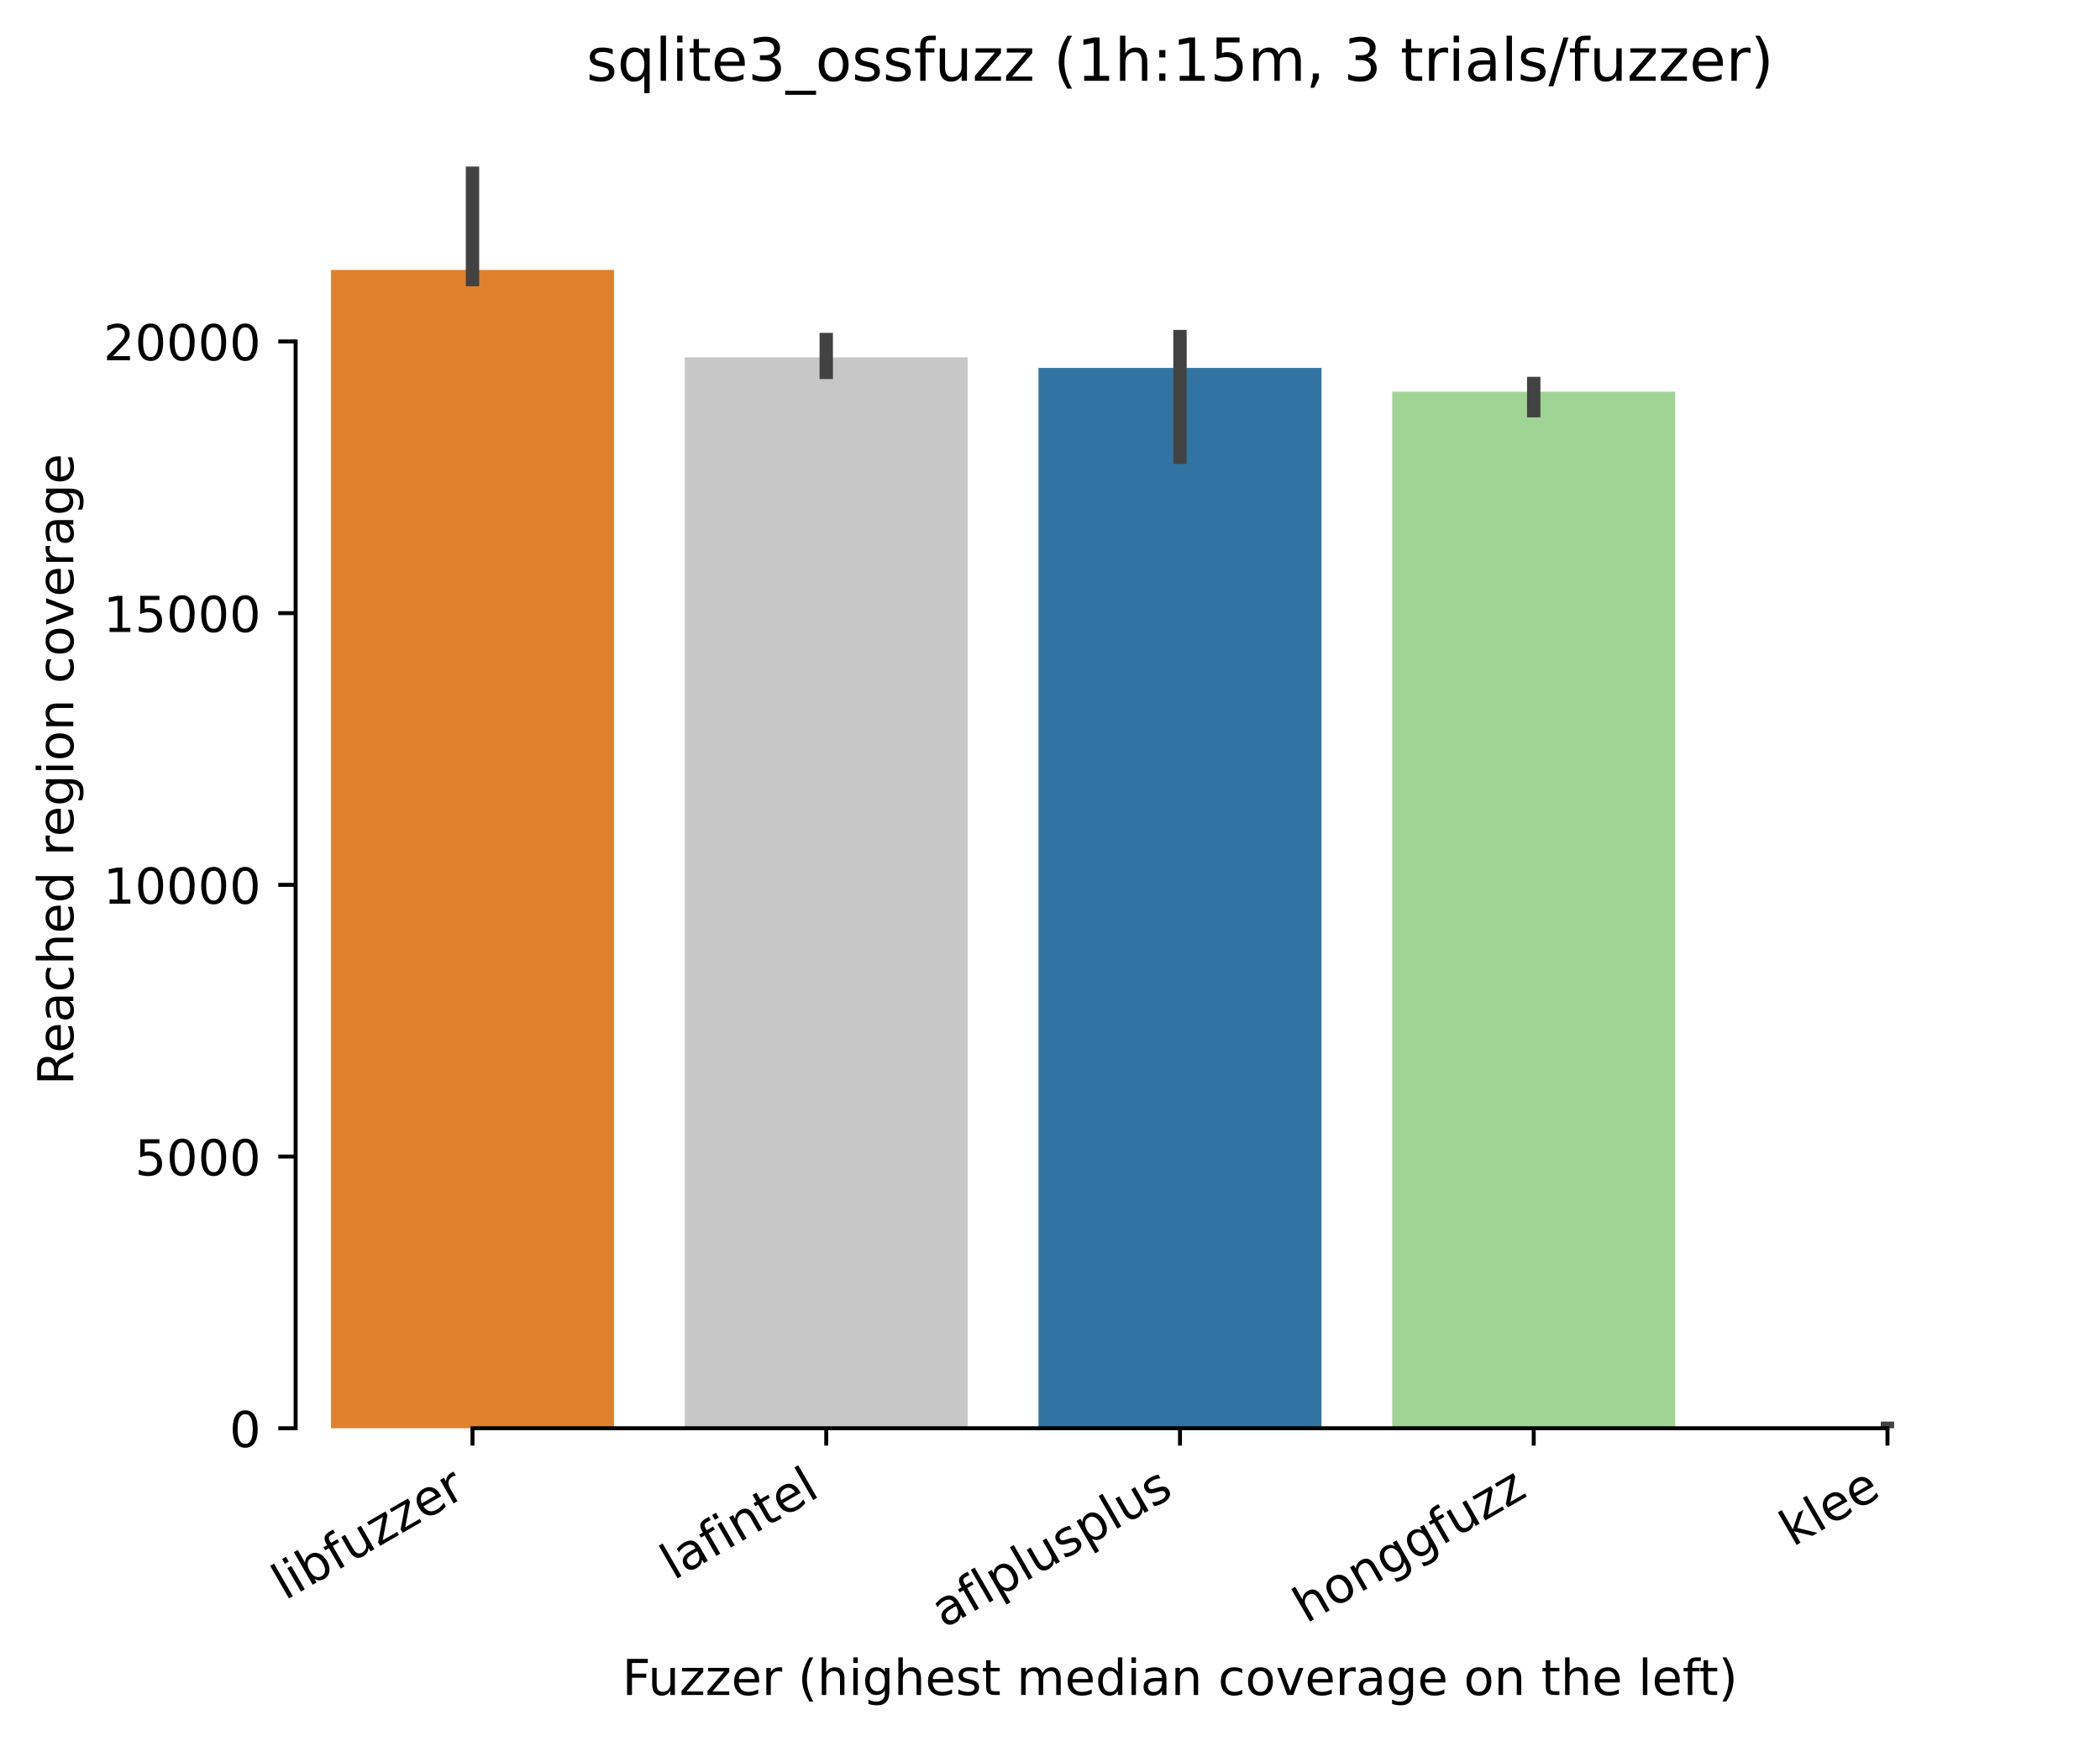
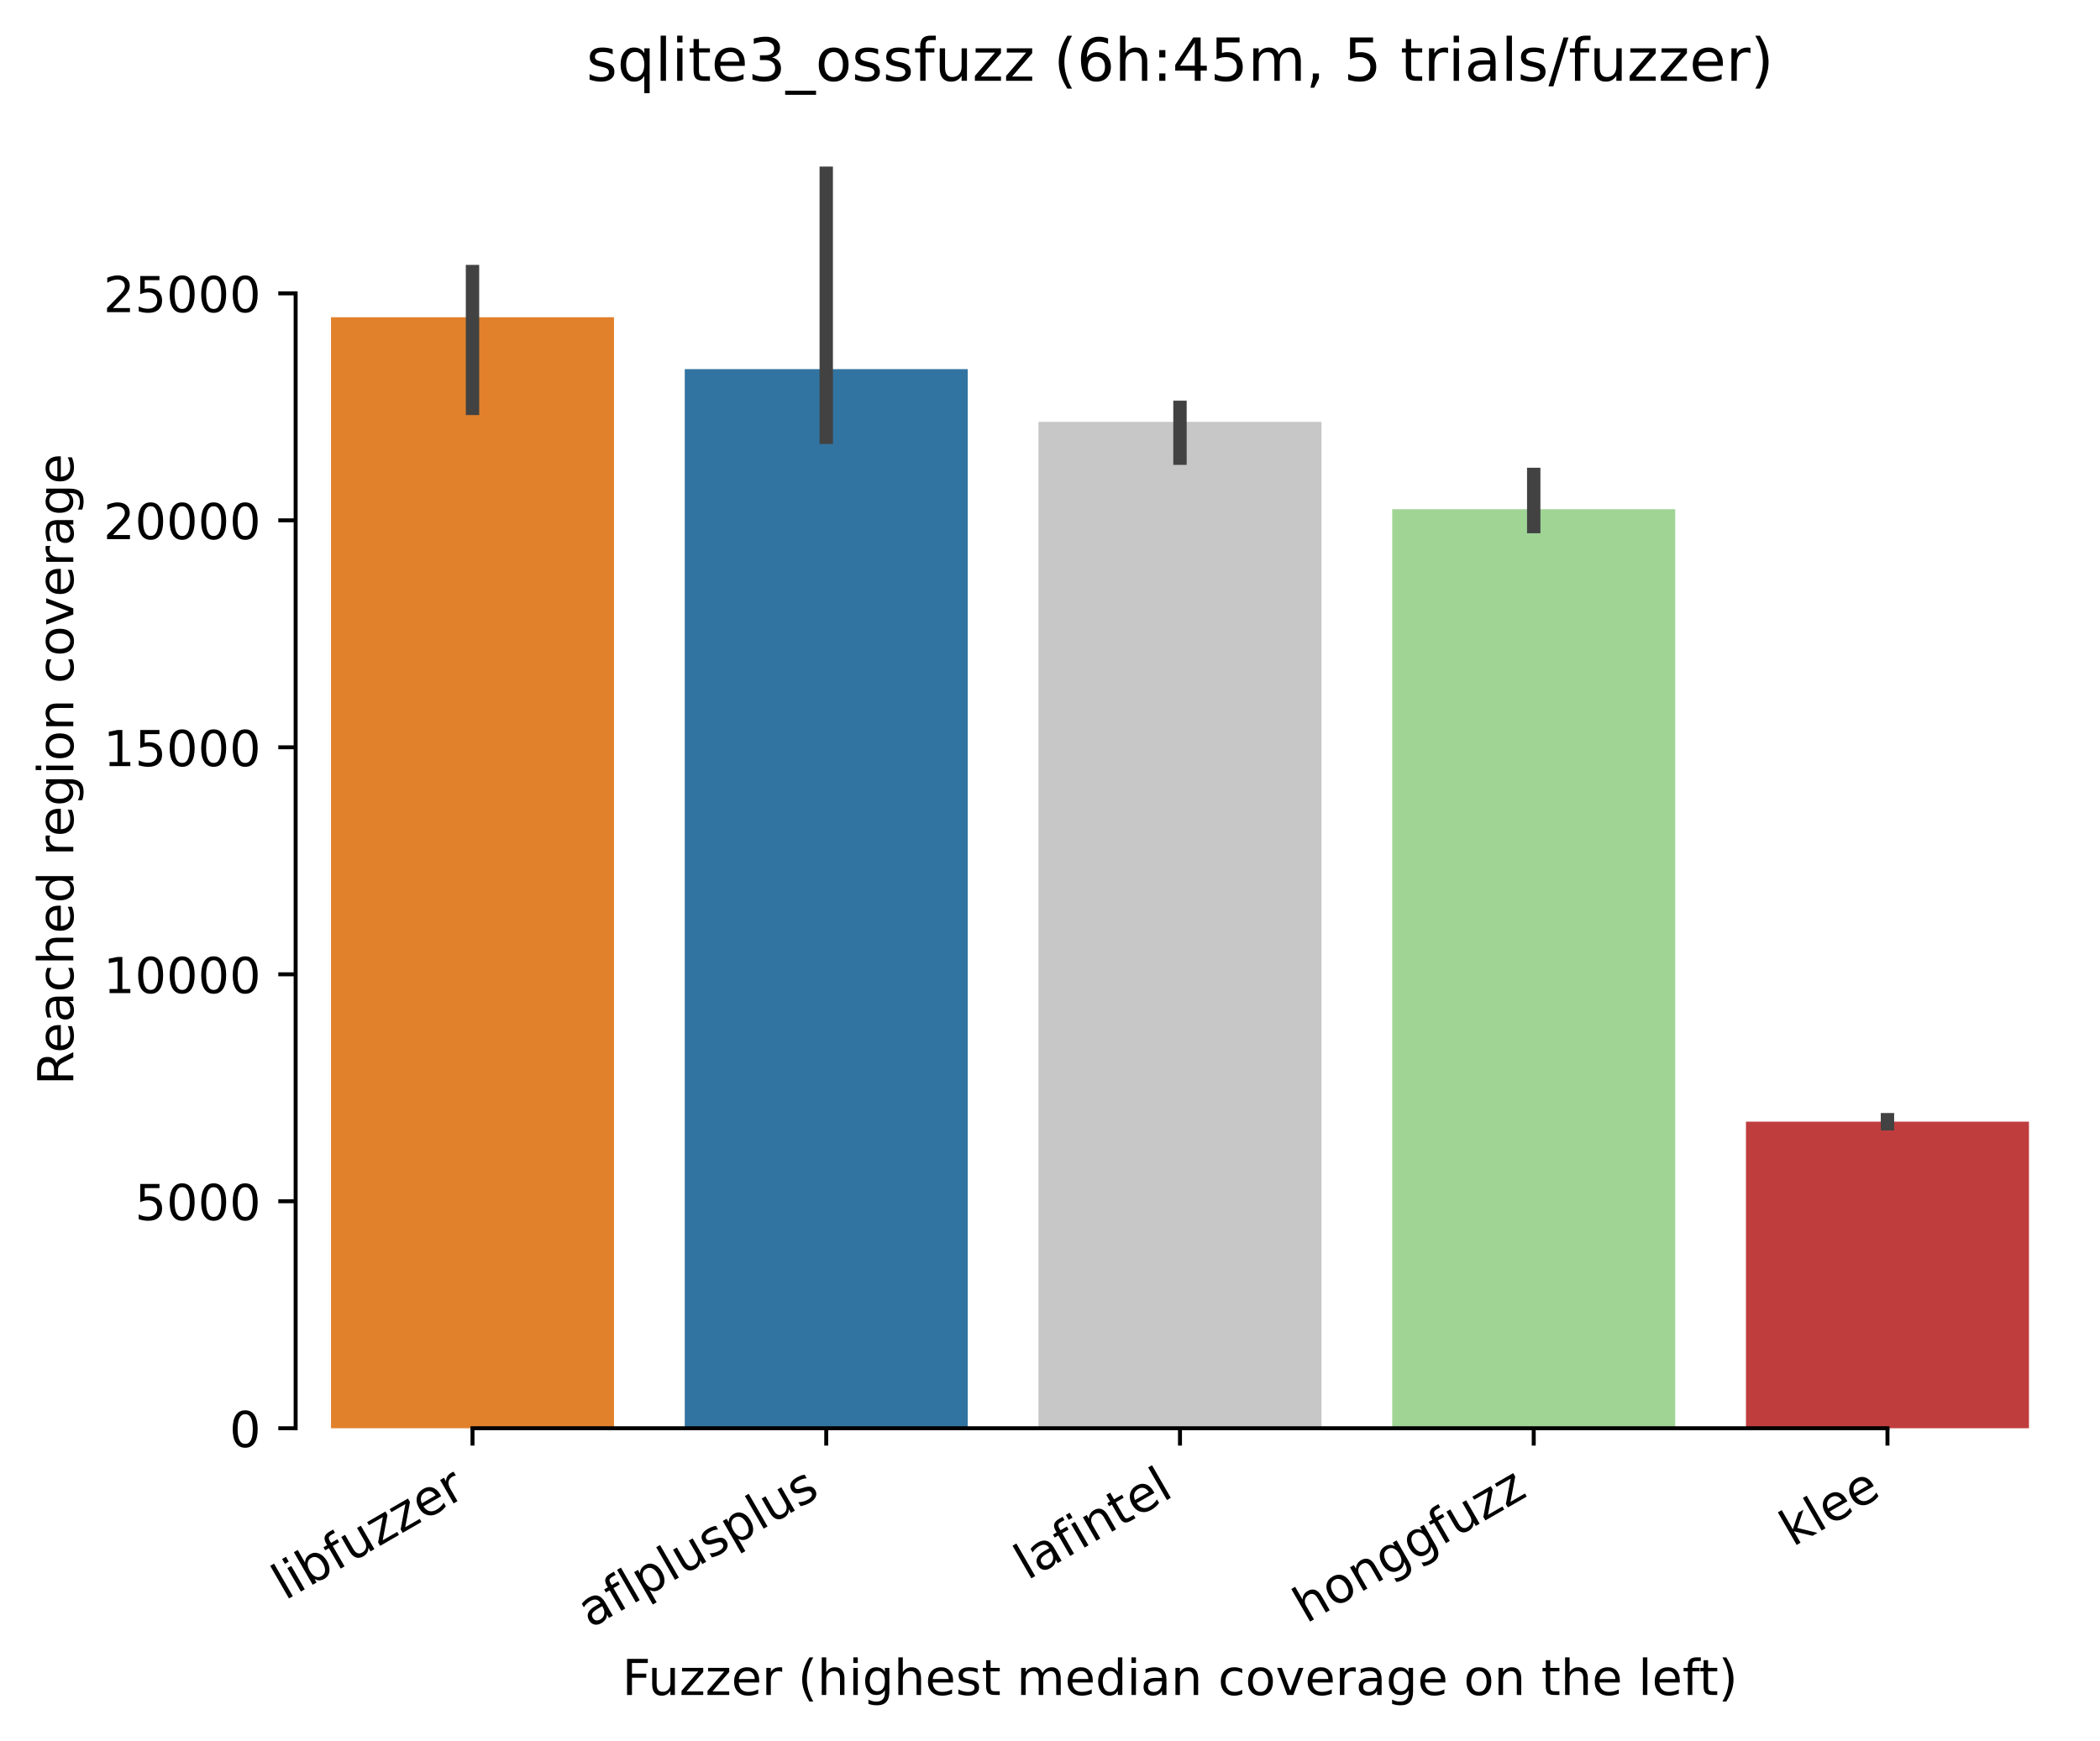
<svg xmlns="http://www.w3.org/2000/svg" xmlns:xlink="http://www.w3.org/1999/xlink" height="351.576pt" version="1.1" viewBox="0 0 424.011 351.576" width="424.011pt">
  <defs>
    <style type="text/css">*{stroke-linecap:butt;stroke-linejoin:round;}</style>
  </defs>
  <g id="figure_1">
    <g id="patch_1">
      <path d="M 0 351.576  L 424.011 351.576  L 424.011 0  L 0 0  z " style="fill:#ffffff;" />
    </g>
    <g id="axes_1">
      <g id="patch_2">
        <path d="M 59.691 288.43  L 416.811 288.43  L 416.811 22.318  L 59.691 22.318  z " style="fill:#ffffff;" />
      </g>
      <g id="patch_3">
-         <path clip-path="url(#p2287c17c1a)" d="M 66.833 288.43  L 123.972 288.43  L 123.972 54.513  L 66.833 54.513  z " style="fill:#e1812c;" />
+         <path clip-path="url(#p499fd80bd1)" d="M 66.833 288.43  L 123.972 288.43  L 123.972 64.07  L 66.833 64.07  z " style="fill:#e1812c;" />
      </g>
      <g id="patch_4">
-         <path clip-path="url(#p2287c17c1a)" d="M 138.257 288.43  L 195.396 288.43  L 195.396 72.158  L 138.257 72.158  z " style="fill:#c7c7c7;" />
+         <path clip-path="url(#p499fd80bd1)" d="M 138.257 288.43  L 195.396 288.43  L 195.396 74.549  L 138.257 74.549  z " style="fill:#3274a1;" />
      </g>
      <g id="patch_5">
-         <path clip-path="url(#p2287c17c1a)" d="M 209.681 288.43  L 266.82 288.43  L 266.82 74.298  L 209.681 74.298  z " style="fill:#3274a1;" />
+         <path clip-path="url(#p499fd80bd1)" d="M 209.681 288.43  L 266.82 288.43  L 266.82 85.201  L 209.681 85.201  z " style="fill:#c7c7c7;" />
      </g>
      <g id="patch_6">
-         <path clip-path="url(#p2287c17c1a)" d="M 281.105 288.43  L 338.244 288.43  L 338.244 79.105  L 281.105 79.105  z " style="fill:#9fd495;" />
+         <path clip-path="url(#p499fd80bd1)" d="M 281.105 288.43  L 338.244 288.43  L 338.244 102.831  L 281.105 102.831  z " style="fill:#9fd495;" />
      </g>
      <g id="patch_7">
-         <path clip-path="url(#p2287c17c1a)" d="M 352.529 288.43  L 409.668 288.43  L 409.668 288.43  L 352.529 288.43  z " style="fill:#c03d3e;" />
+         <path clip-path="url(#p499fd80bd1)" d="M 352.529 288.43  L 409.668 288.43  L 409.668 226.512  L 352.529 226.512  z " style="fill:#c03d3e;" />
      </g>
      <g id="matplotlib.axis_1">
        <g id="xtick_1">
          <g id="line2d_1">
            <defs>
-               <path d="M 0 0  L 0 3.5  " id="ma6ddb6c0c9" style="stroke:#000000;stroke-width:0.8;" />
+               <path d="M 0 0  L 0 3.5  " id="m874383a937" style="stroke:#000000;stroke-width:0.8;" />
            </defs>
            <g>
-               <use style="stroke:#000000;stroke-width:0.8;" x="95.403" xlink:href="#ma6ddb6c0c9" y="288.43" />
+               <use style="stroke:#000000;stroke-width:0.8;" x="95.403" xlink:href="#m874383a937" y="288.43" />
            </g>
          </g>
          <g id="text_1">
            <g transform="translate(57.5364 323.2723)rotate(-30)scale(0.1 -0.1)">
              <defs>
                <path d="M 9.422 75.984  L 18.406 75.984  L 18.406 0  L 9.422 0  z " id="DejaVuSans-108" />
                <path d="M 9.422 54.688  L 18.406 54.688  L 18.406 0  L 9.422 0  z M 9.422 75.984  L 18.406 75.984  L 18.406 64.594  L 9.422 64.594  z " id="DejaVuSans-105" />
                <path d="M 48.688 27.297  Q 48.688 37.203 44.609 42.844  Q 40.531 48.484 33.406 48.484  Q 26.266 48.484 22.188 42.844  Q 18.109 37.203 18.109 27.297  Q 18.109 17.391 22.188 11.75  Q 26.266 6.109 33.406 6.109  Q 40.531 6.109 44.609 11.75  Q 48.688 17.391 48.688 27.297  z M 18.109 46.391  Q 20.953 51.266 25.266 53.625  Q 29.594 56 35.594 56  Q 45.562 56 51.781 48.094  Q 58.016 40.188 58.016 27.297  Q 58.016 14.406 51.781 6.484  Q 45.562 -1.422 35.594 -1.422  Q 29.594 -1.422 25.266 0.953  Q 20.953 3.328 18.109 8.203  L 18.109 0  L 9.078 0  L 9.078 75.984  L 18.109 75.984  z " id="DejaVuSans-98" />
                <path d="M 37.109 75.984  L 37.109 68.5  L 28.516 68.5  Q 23.688 68.5 21.797 66.547  Q 19.922 64.594 19.922 59.516  L 19.922 54.688  L 34.719 54.688  L 34.719 47.703  L 19.922 47.703  L 19.922 0  L 10.891 0  L 10.891 47.703  L 2.297 47.703  L 2.297 54.688  L 10.891 54.688  L 10.891 58.5  Q 10.891 67.625 15.141 71.797  Q 19.391 75.984 28.609 75.984  z " id="DejaVuSans-102" />
                <path d="M 8.5 21.578  L 8.5 54.688  L 17.484 54.688  L 17.484 21.922  Q 17.484 14.156 20.5 10.266  Q 23.531 6.391 29.594 6.391  Q 36.859 6.391 41.078 11.031  Q 45.312 15.672 45.312 23.688  L 45.312 54.688  L 54.297 54.688  L 54.297 0  L 45.312 0  L 45.312 8.406  Q 42.047 3.422 37.719 1  Q 33.406 -1.422 27.688 -1.422  Q 18.266 -1.422 13.375 4.438  Q 8.5 10.297 8.5 21.578  z M 31.109 56  z " id="DejaVuSans-117" />
                <path d="M 5.516 54.688  L 48.188 54.688  L 48.188 46.484  L 14.406 7.172  L 48.188 7.172  L 48.188 0  L 4.297 0  L 4.297 8.203  L 38.094 47.516  L 5.516 47.516  z " id="DejaVuSans-122" />
                <path d="M 56.203 29.594  L 56.203 25.203  L 14.891 25.203  Q 15.484 15.922 20.484 11.062  Q 25.484 6.203 34.422 6.203  Q 39.594 6.203 44.453 7.469  Q 49.312 8.734 54.109 11.281  L 54.109 2.781  Q 49.266 0.734 44.188 -0.344  Q 39.109 -1.422 33.891 -1.422  Q 20.797 -1.422 13.156 6.188  Q 5.516 13.812 5.516 26.812  Q 5.516 40.234 12.766 48.109  Q 20.016 56 32.328 56  Q 43.359 56 49.781 48.891  Q 56.203 41.797 56.203 29.594  z M 47.219 32.234  Q 47.125 39.594 43.094 43.984  Q 39.062 48.391 32.422 48.391  Q 24.906 48.391 20.391 44.141  Q 15.875 39.891 15.188 32.172  z " id="DejaVuSans-101" />
                <path d="M 41.109 46.297  Q 39.594 47.172 37.812 47.578  Q 36.031 48 33.891 48  Q 26.266 48 22.188 43.047  Q 18.109 38.094 18.109 28.812  L 18.109 0  L 9.078 0  L 9.078 54.688  L 18.109 54.688  L 18.109 46.188  Q 20.953 51.172 25.484 53.578  Q 30.031 56 36.531 56  Q 37.453 56 38.578 55.875  Q 39.703 55.766 41.062 55.516  z " id="DejaVuSans-114" />
              </defs>
              <use xlink:href="#DejaVuSans-108" />
              <use x="27.783" xlink:href="#DejaVuSans-105" />
              <use x="55.566" xlink:href="#DejaVuSans-98" />
              <use x="119.043" xlink:href="#DejaVuSans-102" />
              <use x="154.248" xlink:href="#DejaVuSans-117" />
              <use x="217.627" xlink:href="#DejaVuSans-122" />
              <use x="270.117" xlink:href="#DejaVuSans-122" />
              <use x="322.607" xlink:href="#DejaVuSans-101" />
              <use x="384.131" xlink:href="#DejaVuSans-114" />
            </g>
          </g>
        </g>
        <g id="xtick_2">
          <g id="line2d_2">
            <g>
-               <use style="stroke:#000000;stroke-width:0.8;" x="166.827" xlink:href="#ma6ddb6c0c9" y="288.43" />
+               <use style="stroke:#000000;stroke-width:0.8;" x="166.827" xlink:href="#m874383a937" y="288.43" />
            </g>
          </g>
          <g id="text_2">
-             <g transform="translate(136.0009 319.2074)rotate(-30)scale(0.1 -0.1)">
+             <g transform="translate(119.2176 328.8973)rotate(-30)scale(0.1 -0.1)">
              <defs>
                <path d="M 34.281 27.484  Q 23.391 27.484 19.188 25  Q 14.984 22.516 14.984 16.5  Q 14.984 11.719 18.141 8.906  Q 21.297 6.109 26.703 6.109  Q 34.188 6.109 38.703 11.406  Q 43.219 16.703 43.219 25.484  L 43.219 27.484  z M 52.203 31.203  L 52.203 0  L 43.219 0  L 43.219 8.297  Q 40.141 3.328 35.547 0.953  Q 30.953 -1.422 24.312 -1.422  Q 15.922 -1.422 10.953 3.297  Q 6 8.016 6 15.922  Q 6 25.141 12.172 29.828  Q 18.359 34.516 30.609 34.516  L 43.219 34.516  L 43.219 35.406  Q 43.219 41.609 39.141 45  Q 35.062 48.391 27.688 48.391  Q 23 48.391 18.547 47.266  Q 14.109 46.141 10.016 43.891  L 10.016 52.203  Q 14.938 54.109 19.578 55.047  Q 24.219 56 28.609 56  Q 40.484 56 46.344 49.844  Q 52.203 43.703 52.203 31.203  z " id="DejaVuSans-97" />
-                 <path d="M 54.891 33.016  L 54.891 0  L 45.906 0  L 45.906 32.719  Q 45.906 40.484 42.875 44.328  Q 39.844 48.188 33.797 48.188  Q 26.516 48.188 22.312 43.547  Q 18.109 38.922 18.109 30.906  L 18.109 0  L 9.078 0  L 9.078 54.688  L 18.109 54.688  L 18.109 46.188  Q 21.344 51.125 25.703 53.562  Q 30.078 56 35.797 56  Q 45.219 56 50.047 50.172  Q 54.891 44.344 54.891 33.016  z " id="DejaVuSans-110" />
-                 <path d="M 18.312 70.219  L 18.312 54.688  L 36.812 54.688  L 36.812 47.703  L 18.312 47.703  L 18.312 18.016  Q 18.312 11.328 20.141 9.422  Q 21.969 7.516 27.594 7.516  L 36.812 7.516  L 36.812 0  L 27.594 0  Q 17.188 0 13.234 3.875  Q 9.281 7.766 9.281 18.016  L 9.281 47.703  L 2.688 47.703  L 2.688 54.688  L 9.281 54.688  L 9.281 70.219  z " id="DejaVuSans-116" />
-               </defs>
-               <use xlink:href="#DejaVuSans-108" />
-               <use x="27.783" xlink:href="#DejaVuSans-97" />
-               <use x="89.062" xlink:href="#DejaVuSans-102" />
-               <use x="124.268" xlink:href="#DejaVuSans-105" />
-               <use x="152.051" xlink:href="#DejaVuSans-110" />
-               <use x="215.43" xlink:href="#DejaVuSans-116" />
-               <use x="254.639" xlink:href="#DejaVuSans-101" />
-               <use x="316.162" xlink:href="#DejaVuSans-108" />
-             </g>
-           </g>
-         </g>
-         <g id="xtick_3">
-           <g id="line2d_3">
-             <g>
-               <use style="stroke:#000000;stroke-width:0.8;" x="238.251" xlink:href="#ma6ddb6c0c9" y="288.43" />
-             </g>
-           </g>
-           <g id="text_3">
-             <g transform="translate(190.6416 328.8973)rotate(-30)scale(0.1 -0.1)">
-               <defs>
                <path d="M 18.109 8.203  L 18.109 -20.797  L 9.078 -20.797  L 9.078 54.688  L 18.109 54.688  L 18.109 46.391  Q 20.953 51.266 25.266 53.625  Q 29.594 56 35.594 56  Q 45.562 56 51.781 48.094  Q 58.016 40.188 58.016 27.297  Q 58.016 14.406 51.781 6.484  Q 45.562 -1.422 35.594 -1.422  Q 29.594 -1.422 25.266 0.953  Q 20.953 3.328 18.109 8.203  z M 48.688 27.297  Q 48.688 37.203 44.609 42.844  Q 40.531 48.484 33.406 48.484  Q 26.266 48.484 22.188 42.844  Q 18.109 37.203 18.109 27.297  Q 18.109 17.391 22.188 11.75  Q 26.266 6.109 33.406 6.109  Q 40.531 6.109 44.609 11.75  Q 48.688 17.391 48.688 27.297  z " id="DejaVuSans-112" />
                <path d="M 44.281 53.078  L 44.281 44.578  Q 40.484 46.531 36.375 47.5  Q 32.281 48.484 27.875 48.484  Q 21.188 48.484 17.844 46.438  Q 14.5 44.391 14.5 40.281  Q 14.5 37.156 16.891 35.375  Q 19.281 33.594 26.516 31.984  L 29.594 31.297  Q 39.156 29.25 43.188 25.516  Q 47.219 21.781 47.219 15.094  Q 47.219 7.469 41.188 3.016  Q 35.156 -1.422 24.609 -1.422  Q 20.219 -1.422 15.453 -0.562  Q 10.688 0.297 5.422 2  L 5.422 11.281  Q 10.406 8.688 15.234 7.391  Q 20.062 6.109 24.812 6.109  Q 31.156 6.109 34.562 8.281  Q 37.984 10.453 37.984 14.406  Q 37.984 18.062 35.516 20.016  Q 33.062 21.969 24.703 23.781  L 21.578 24.516  Q 13.234 26.266 9.516 29.906  Q 5.812 33.547 5.812 39.891  Q 5.812 47.609 11.281 51.797  Q 16.75 56 26.812 56  Q 31.781 56 36.172 55.266  Q 40.578 54.547 44.281 53.078  z " id="DejaVuSans-115" />
              </defs>
              <use xlink:href="#DejaVuSans-97" />
              <use x="61.279" xlink:href="#DejaVuSans-102" />
              <use x="96.484" xlink:href="#DejaVuSans-108" />
              <use x="124.268" xlink:href="#DejaVuSans-112" />
              <use x="187.744" xlink:href="#DejaVuSans-108" />
              <use x="215.527" xlink:href="#DejaVuSans-117" />
              <use x="278.906" xlink:href="#DejaVuSans-115" />
              <use x="331.006" xlink:href="#DejaVuSans-112" />
              <use x="394.482" xlink:href="#DejaVuSans-108" />
              <use x="422.266" xlink:href="#DejaVuSans-117" />
              <use x="485.645" xlink:href="#DejaVuSans-115" />
            </g>
          </g>
        </g>
+         <g id="xtick_3">
+           <g id="line2d_3">
+             <g>
+               <use style="stroke:#000000;stroke-width:0.8;" x="238.251" xlink:href="#m874383a937" y="288.43" />
+             </g>
+           </g>
+           <g id="text_3">
+             <g transform="translate(207.4249 319.2074)rotate(-30)scale(0.1 -0.1)">
+               <defs>
+                 <path d="M 54.891 33.016  L 54.891 0  L 45.906 0  L 45.906 32.719  Q 45.906 40.484 42.875 44.328  Q 39.844 48.188 33.797 48.188  Q 26.516 48.188 22.312 43.547  Q 18.109 38.922 18.109 30.906  L 18.109 0  L 9.078 0  L 9.078 54.688  L 18.109 54.688  L 18.109 46.188  Q 21.344 51.125 25.703 53.562  Q 30.078 56 35.797 56  Q 45.219 56 50.047 50.172  Q 54.891 44.344 54.891 33.016  z " id="DejaVuSans-110" />
+                 <path d="M 18.312 70.219  L 18.312 54.688  L 36.812 54.688  L 36.812 47.703  L 18.312 47.703  L 18.312 18.016  Q 18.312 11.328 20.141 9.422  Q 21.969 7.516 27.594 7.516  L 36.812 7.516  L 36.812 0  L 27.594 0  Q 17.188 0 13.234 3.875  Q 9.281 7.766 9.281 18.016  L 9.281 47.703  L 2.688 47.703  L 2.688 54.688  L 9.281 54.688  L 9.281 70.219  z " id="DejaVuSans-116" />
+               </defs>
+               <use xlink:href="#DejaVuSans-108" />
+               <use x="27.783" xlink:href="#DejaVuSans-97" />
+               <use x="89.062" xlink:href="#DejaVuSans-102" />
+               <use x="124.268" xlink:href="#DejaVuSans-105" />
+               <use x="152.051" xlink:href="#DejaVuSans-110" />
+               <use x="215.43" xlink:href="#DejaVuSans-116" />
+               <use x="254.639" xlink:href="#DejaVuSans-101" />
+               <use x="316.162" xlink:href="#DejaVuSans-108" />
+             </g>
+           </g>
+         </g>
        <g id="xtick_4">
          <g id="line2d_4">
            <g>
-               <use style="stroke:#000000;stroke-width:0.8;" x="309.675" xlink:href="#ma6ddb6c0c9" y="288.43" />
+               <use style="stroke:#000000;stroke-width:0.8;" x="309.675" xlink:href="#m874383a937" y="288.43" />
            </g>
          </g>
          <g id="text_4">
            <g transform="translate(263.7354 327.9332)rotate(-30)scale(0.1 -0.1)">
              <defs>
                <path d="M 54.891 33.016  L 54.891 0  L 45.906 0  L 45.906 32.719  Q 45.906 40.484 42.875 44.328  Q 39.844 48.188 33.797 48.188  Q 26.516 48.188 22.312 43.547  Q 18.109 38.922 18.109 30.906  L 18.109 0  L 9.078 0  L 9.078 75.984  L 18.109 75.984  L 18.109 46.188  Q 21.344 51.125 25.703 53.562  Q 30.078 56 35.797 56  Q 45.219 56 50.047 50.172  Q 54.891 44.344 54.891 33.016  z " id="DejaVuSans-104" />
                <path d="M 30.609 48.391  Q 23.391 48.391 19.188 42.75  Q 14.984 37.109 14.984 27.297  Q 14.984 17.484 19.156 11.844  Q 23.344 6.203 30.609 6.203  Q 37.797 6.203 41.984 11.859  Q 46.188 17.531 46.188 27.297  Q 46.188 37.016 41.984 42.703  Q 37.797 48.391 30.609 48.391  z M 30.609 56  Q 42.328 56 49.016 48.375  Q 55.719 40.766 55.719 27.297  Q 55.719 13.875 49.016 6.219  Q 42.328 -1.422 30.609 -1.422  Q 18.844 -1.422 12.172 6.219  Q 5.516 13.875 5.516 27.297  Q 5.516 40.766 12.172 48.375  Q 18.844 56 30.609 56  z " id="DejaVuSans-111" />
                <path d="M 45.406 27.984  Q 45.406 37.75 41.375 43.109  Q 37.359 48.484 30.078 48.484  Q 22.859 48.484 18.828 43.109  Q 14.797 37.75 14.797 27.984  Q 14.797 18.266 18.828 12.891  Q 22.859 7.516 30.078 7.516  Q 37.359 7.516 41.375 12.891  Q 45.406 18.266 45.406 27.984  z M 54.391 6.781  Q 54.391 -7.172 48.188 -13.984  Q 42 -20.797 29.203 -20.797  Q 24.469 -20.797 20.266 -20.094  Q 16.062 -19.391 12.109 -17.922  L 12.109 -9.188  Q 16.062 -11.328 19.922 -12.344  Q 23.781 -13.375 27.781 -13.375  Q 36.625 -13.375 41.016 -8.766  Q 45.406 -4.156 45.406 5.172  L 45.406 9.625  Q 42.625 4.781 38.281 2.391  Q 33.938 0 27.875 0  Q 17.828 0 11.672 7.656  Q 5.516 15.328 5.516 27.984  Q 5.516 40.672 11.672 48.328  Q 17.828 56 27.875 56  Q 33.938 56 38.281 53.609  Q 42.625 51.219 45.406 46.391  L 45.406 54.688  L 54.391 54.688  z " id="DejaVuSans-103" />
              </defs>
              <use xlink:href="#DejaVuSans-104" />
              <use x="63.379" xlink:href="#DejaVuSans-111" />
              <use x="124.561" xlink:href="#DejaVuSans-110" />
              <use x="187.939" xlink:href="#DejaVuSans-103" />
              <use x="251.416" xlink:href="#DejaVuSans-103" />
              <use x="314.893" xlink:href="#DejaVuSans-102" />
              <use x="350.098" xlink:href="#DejaVuSans-117" />
              <use x="413.477" xlink:href="#DejaVuSans-122" />
              <use x="465.967" xlink:href="#DejaVuSans-122" />
            </g>
          </g>
        </g>
        <g id="xtick_5">
          <g id="line2d_5">
            <g>
-               <use style="stroke:#000000;stroke-width:0.8;" x="381.099" xlink:href="#ma6ddb6c0c9" y="288.43" />
+               <use style="stroke:#000000;stroke-width:0.8;" x="381.099" xlink:href="#m874383a937" y="288.43" />
            </g>
          </g>
          <g id="text_5">
            <g transform="translate(361.9805 312.4481)rotate(-30)scale(0.1 -0.1)">
              <defs>
                <path d="M 9.078 75.984  L 18.109 75.984  L 18.109 31.109  L 44.922 54.688  L 56.391 54.688  L 27.391 29.109  L 57.625 0  L 45.906 0  L 18.109 26.703  L 18.109 0  L 9.078 0  z " id="DejaVuSans-107" />
              </defs>
              <use xlink:href="#DejaVuSans-107" />
              <use x="57.91" xlink:href="#DejaVuSans-108" />
              <use x="85.693" xlink:href="#DejaVuSans-101" />
              <use x="147.217" xlink:href="#DejaVuSans-101" />
            </g>
          </g>
        </g>
        <g id="text_6">
          <g transform="translate(125.6327 342.2968)scale(0.1 -0.1)">
            <defs>
              <path d="M 9.812 72.906  L 51.703 72.906  L 51.703 64.594  L 19.672 64.594  L 19.672 43.109  L 48.578 43.109  L 48.578 34.812  L 19.672 34.812  L 19.672 0  L 9.812 0  z " id="DejaVuSans-70" />
              <path id="DejaVuSans-32" />
              <path d="M 31 75.875  Q 24.469 64.656 21.281 53.656  Q 18.109 42.672 18.109 31.391  Q 18.109 20.125 21.312 9.062  Q 24.516 -2 31 -13.188  L 23.188 -13.188  Q 15.875 -1.703 12.234 9.375  Q 8.594 20.453 8.594 31.391  Q 8.594 42.281 12.203 53.312  Q 15.828 64.359 23.188 75.875  z " id="DejaVuSans-40" />
              <path d="M 52 44.188  Q 55.375 50.25 60.062 53.125  Q 64.75 56 71.094 56  Q 79.641 56 84.281 50.016  Q 88.922 44.047 88.922 33.016  L 88.922 0  L 79.891 0  L 79.891 32.719  Q 79.891 40.578 77.094 44.375  Q 74.312 48.188 68.609 48.188  Q 61.625 48.188 57.562 43.547  Q 53.516 38.922 53.516 30.906  L 53.516 0  L 44.484 0  L 44.484 32.719  Q 44.484 40.625 41.703 44.406  Q 38.922 48.188 33.109 48.188  Q 26.219 48.188 22.156 43.531  Q 18.109 38.875 18.109 30.906  L 18.109 0  L 9.078 0  L 9.078 54.688  L 18.109 54.688  L 18.109 46.188  Q 21.188 51.219 25.484 53.609  Q 29.781 56 35.688 56  Q 41.656 56 45.828 52.969  Q 50 49.953 52 44.188  z " id="DejaVuSans-109" />
              <path d="M 45.406 46.391  L 45.406 75.984  L 54.391 75.984  L 54.391 0  L 45.406 0  L 45.406 8.203  Q 42.578 3.328 38.25 0.953  Q 33.938 -1.422 27.875 -1.422  Q 17.969 -1.422 11.734 6.484  Q 5.516 14.406 5.516 27.297  Q 5.516 40.188 11.734 48.094  Q 17.969 56 27.875 56  Q 33.938 56 38.25 53.625  Q 42.578 51.266 45.406 46.391  z M 14.797 27.297  Q 14.797 17.391 18.875 11.75  Q 22.953 6.109 30.078 6.109  Q 37.203 6.109 41.297 11.75  Q 45.406 17.391 45.406 27.297  Q 45.406 37.203 41.297 42.844  Q 37.203 48.484 30.078 48.484  Q 22.953 48.484 18.875 42.844  Q 14.797 37.203 14.797 27.297  z " id="DejaVuSans-100" />
              <path d="M 48.781 52.594  L 48.781 44.188  Q 44.969 46.297 41.141 47.344  Q 37.312 48.391 33.406 48.391  Q 24.656 48.391 19.812 42.844  Q 14.984 37.312 14.984 27.297  Q 14.984 17.281 19.812 11.734  Q 24.656 6.203 33.406 6.203  Q 37.312 6.203 41.141 7.25  Q 44.969 8.297 48.781 10.406  L 48.781 2.094  Q 45.016 0.344 40.984 -0.531  Q 36.969 -1.422 32.422 -1.422  Q 20.062 -1.422 12.781 6.344  Q 5.516 14.109 5.516 27.297  Q 5.516 40.672 12.859 48.328  Q 20.219 56 33.016 56  Q 37.156 56 41.109 55.141  Q 45.062 54.297 48.781 52.594  z " id="DejaVuSans-99" />
              <path d="M 2.984 54.688  L 12.5 54.688  L 29.594 8.797  L 46.688 54.688  L 56.203 54.688  L 35.688 0  L 23.484 0  z " id="DejaVuSans-118" />
              <path d="M 8.016 75.875  L 15.828 75.875  Q 23.141 64.359 26.781 53.312  Q 30.422 42.281 30.422 31.391  Q 30.422 20.453 26.781 9.375  Q 23.141 -1.703 15.828 -13.188  L 8.016 -13.188  Q 14.5 -2 17.703 9.062  Q 20.906 20.125 20.906 31.391  Q 20.906 42.672 17.703 53.656  Q 14.5 64.656 8.016 75.875  z " id="DejaVuSans-41" />
            </defs>
            <use xlink:href="#DejaVuSans-70" />
            <use x="52.02" xlink:href="#DejaVuSans-117" />
            <use x="115.398" xlink:href="#DejaVuSans-122" />
            <use x="167.889" xlink:href="#DejaVuSans-122" />
            <use x="220.379" xlink:href="#DejaVuSans-101" />
            <use x="281.902" xlink:href="#DejaVuSans-114" />
            <use x="323.016" xlink:href="#DejaVuSans-32" />
            <use x="354.803" xlink:href="#DejaVuSans-40" />
            <use x="393.816" xlink:href="#DejaVuSans-104" />
            <use x="457.195" xlink:href="#DejaVuSans-105" />
            <use x="484.979" xlink:href="#DejaVuSans-103" />
            <use x="548.455" xlink:href="#DejaVuSans-104" />
            <use x="611.834" xlink:href="#DejaVuSans-101" />
            <use x="673.357" xlink:href="#DejaVuSans-115" />
            <use x="725.457" xlink:href="#DejaVuSans-116" />
            <use x="764.666" xlink:href="#DejaVuSans-32" />
            <use x="796.453" xlink:href="#DejaVuSans-109" />
            <use x="893.865" xlink:href="#DejaVuSans-101" />
            <use x="955.389" xlink:href="#DejaVuSans-100" />
            <use x="1018.865" xlink:href="#DejaVuSans-105" />
            <use x="1046.648" xlink:href="#DejaVuSans-97" />
            <use x="1107.928" xlink:href="#DejaVuSans-110" />
            <use x="1171.307" xlink:href="#DejaVuSans-32" />
            <use x="1203.094" xlink:href="#DejaVuSans-99" />
            <use x="1258.074" xlink:href="#DejaVuSans-111" />
            <use x="1319.256" xlink:href="#DejaVuSans-118" />
            <use x="1378.436" xlink:href="#DejaVuSans-101" />
            <use x="1439.959" xlink:href="#DejaVuSans-114" />
            <use x="1481.072" xlink:href="#DejaVuSans-97" />
            <use x="1542.352" xlink:href="#DejaVuSans-103" />
            <use x="1605.828" xlink:href="#DejaVuSans-101" />
            <use x="1667.352" xlink:href="#DejaVuSans-32" />
            <use x="1699.139" xlink:href="#DejaVuSans-111" />
            <use x="1760.32" xlink:href="#DejaVuSans-110" />
            <use x="1823.699" xlink:href="#DejaVuSans-32" />
            <use x="1855.486" xlink:href="#DejaVuSans-116" />
            <use x="1894.695" xlink:href="#DejaVuSans-104" />
            <use x="1958.074" xlink:href="#DejaVuSans-101" />
            <use x="2019.598" xlink:href="#DejaVuSans-32" />
            <use x="2051.385" xlink:href="#DejaVuSans-108" />
            <use x="2079.168" xlink:href="#DejaVuSans-101" />
            <use x="2140.691" xlink:href="#DejaVuSans-102" />
            <use x="2174.146" xlink:href="#DejaVuSans-116" />
            <use x="2213.355" xlink:href="#DejaVuSans-41" />
          </g>
        </g>
      </g>
      <g id="matplotlib.axis_2">
        <g id="ytick_1">
          <g id="line2d_6">
            <defs>
-               <path d="M 0 0  L -3.5 0  " id="m67bbd9288a" style="stroke:#000000;stroke-width:0.8;" />
+               <path d="M 0 0  L -3.5 0  " id="ma774d08d37" style="stroke:#000000;stroke-width:0.8;" />
            </defs>
            <g>
-               <use style="stroke:#000000;stroke-width:0.8;" x="59.691" xlink:href="#m67bbd9288a" y="288.43" />
+               <use style="stroke:#000000;stroke-width:0.8;" x="59.691" xlink:href="#ma774d08d37" y="288.43" />
            </g>
          </g>
          <g id="text_7">
            <g transform="translate(46.32812 292.2293)scale(0.1 -0.1)">
              <defs>
                <path d="M 31.781 66.406  Q 24.172 66.406 20.328 58.906  Q 16.5 51.422 16.5 36.375  Q 16.5 21.391 20.328 13.891  Q 24.172 6.391 31.781 6.391  Q 39.453 6.391 43.281 13.891  Q 47.125 21.391 47.125 36.375  Q 47.125 51.422 43.281 58.906  Q 39.453 66.406 31.781 66.406  z M 31.781 74.219  Q 44.047 74.219 50.516 64.516  Q 56.984 54.828 56.984 36.375  Q 56.984 17.969 50.516 8.266  Q 44.047 -1.422 31.781 -1.422  Q 19.531 -1.422 13.062 8.266  Q 6.594 17.969 6.594 36.375  Q 6.594 54.828 13.062 64.516  Q 19.531 74.219 31.781 74.219  z " id="DejaVuSans-48" />
              </defs>
              <use xlink:href="#DejaVuSans-48" />
            </g>
          </g>
        </g>
        <g id="ytick_2">
          <g id="line2d_7">
            <g>
-               <use style="stroke:#000000;stroke-width:0.8;" x="59.691" xlink:href="#m67bbd9288a" y="233.561" />
+               <use style="stroke:#000000;stroke-width:0.8;" x="59.691" xlink:href="#ma774d08d37" y="242.592" />
            </g>
          </g>
          <g id="text_8">
-             <g transform="translate(27.24063 237.3603)scale(0.1 -0.1)">
+             <g transform="translate(27.24063 246.391)scale(0.1 -0.1)">
              <defs>
                <path d="M 10.797 72.906  L 49.516 72.906  L 49.516 64.594  L 19.828 64.594  L 19.828 46.734  Q 21.969 47.469 24.109 47.828  Q 26.266 48.188 28.422 48.188  Q 40.625 48.188 47.75 41.5  Q 54.891 34.812 54.891 23.391  Q 54.891 11.625 47.562 5.094  Q 40.234 -1.422 26.906 -1.422  Q 22.312 -1.422 17.547 -0.641  Q 12.797 0.141 7.719 1.703  L 7.719 11.625  Q 12.109 9.234 16.797 8.062  Q 21.484 6.891 26.703 6.891  Q 35.156 6.891 40.078 11.328  Q 45.016 15.766 45.016 23.391  Q 45.016 31 40.078 35.438  Q 35.156 39.891 26.703 39.891  Q 22.75 39.891 18.812 39.016  Q 14.891 38.141 10.797 36.281  z " id="DejaVuSans-53" />
              </defs>
              <use xlink:href="#DejaVuSans-53" />
              <use x="63.623" xlink:href="#DejaVuSans-48" />
              <use x="127.246" xlink:href="#DejaVuSans-48" />
              <use x="190.869" xlink:href="#DejaVuSans-48" />
            </g>
          </g>
        </g>
        <g id="ytick_3">
          <g id="line2d_8">
            <g>
-               <use style="stroke:#000000;stroke-width:0.8;" x="59.691" xlink:href="#m67bbd9288a" y="178.692" />
+               <use style="stroke:#000000;stroke-width:0.8;" x="59.691" xlink:href="#ma774d08d37" y="196.754" />
            </g>
          </g>
          <g id="text_9">
-             <g transform="translate(20.87813 182.4913)scale(0.1 -0.1)">
+             <g transform="translate(20.87813 200.5527)scale(0.1 -0.1)">
              <defs>
                <path d="M 12.406 8.297  L 28.516 8.297  L 28.516 63.922  L 10.984 60.406  L 10.984 69.391  L 28.422 72.906  L 38.281 72.906  L 38.281 8.297  L 54.391 8.297  L 54.391 0  L 12.406 0  z " id="DejaVuSans-49" />
              </defs>
              <use xlink:href="#DejaVuSans-49" />
              <use x="63.623" xlink:href="#DejaVuSans-48" />
              <use x="127.246" xlink:href="#DejaVuSans-48" />
              <use x="190.869" xlink:href="#DejaVuSans-48" />
              <use x="254.492" xlink:href="#DejaVuSans-48" />
            </g>
          </g>
        </g>
        <g id="ytick_4">
          <g id="line2d_9">
            <g>
-               <use style="stroke:#000000;stroke-width:0.8;" x="59.691" xlink:href="#m67bbd9288a" y="123.823" />
+               <use style="stroke:#000000;stroke-width:0.8;" x="59.691" xlink:href="#ma774d08d37" y="150.915" />
            </g>
          </g>
          <g id="text_10">
-             <g transform="translate(20.87813 127.6223)scale(0.1 -0.1)">
+             <g transform="translate(20.87813 154.7144)scale(0.1 -0.1)">
              <use xlink:href="#DejaVuSans-49" />
              <use x="63.623" xlink:href="#DejaVuSans-53" />
              <use x="127.246" xlink:href="#DejaVuSans-48" />
              <use x="190.869" xlink:href="#DejaVuSans-48" />
              <use x="254.492" xlink:href="#DejaVuSans-48" />
            </g>
          </g>
        </g>
        <g id="ytick_5">
          <g id="line2d_10">
            <g>
-               <use style="stroke:#000000;stroke-width:0.8;" x="59.691" xlink:href="#m67bbd9288a" y="68.954" />
+               <use style="stroke:#000000;stroke-width:0.8;" x="59.691" xlink:href="#ma774d08d37" y="105.077" />
            </g>
          </g>
          <g id="text_11">
-             <g transform="translate(20.87813 72.75327)scale(0.1 -0.1)">
+             <g transform="translate(20.87813 108.8761)scale(0.1 -0.1)">
              <defs>
                <path d="M 19.188 8.297  L 53.609 8.297  L 53.609 0  L 7.328 0  L 7.328 8.297  Q 12.938 14.109 22.625 23.891  Q 32.328 33.688 34.812 36.531  Q 39.547 41.844 41.422 45.531  Q 43.312 49.219 43.312 52.781  Q 43.312 58.594 39.234 62.25  Q 35.156 65.922 28.609 65.922  Q 23.969 65.922 18.812 64.312  Q 13.672 62.703 7.812 59.422  L 7.812 69.391  Q 13.766 71.781 18.938 73  Q 24.125 74.219 28.422 74.219  Q 39.75 74.219 46.484 68.547  Q 53.219 62.891 53.219 53.422  Q 53.219 48.922 51.531 44.891  Q 49.859 40.875 45.406 35.406  Q 44.188 33.984 37.641 27.219  Q 31.109 20.453 19.188 8.297  z " id="DejaVuSans-50" />
              </defs>
              <use xlink:href="#DejaVuSans-50" />
              <use x="63.623" xlink:href="#DejaVuSans-48" />
              <use x="127.246" xlink:href="#DejaVuSans-48" />
              <use x="190.869" xlink:href="#DejaVuSans-48" />
              <use x="254.492" xlink:href="#DejaVuSans-48" />
            </g>
          </g>
        </g>
-         <g id="text_12">
+         <g id="ytick_6">
+           <g id="line2d_11">
+             <g>
+               <use style="stroke:#000000;stroke-width:0.8;" x="59.691" xlink:href="#ma774d08d37" y="59.239" />
+             </g>
+           </g>
+           <g id="text_12">
+             <g transform="translate(20.87813 63.03781)scale(0.1 -0.1)">
+               <use xlink:href="#DejaVuSans-50" />
+               <use x="63.623" xlink:href="#DejaVuSans-53" />
+               <use x="127.246" xlink:href="#DejaVuSans-48" />
+               <use x="190.869" xlink:href="#DejaVuSans-48" />
+               <use x="254.492" xlink:href="#DejaVuSans-48" />
+             </g>
+           </g>
+         </g>
+         <g id="text_13">
          <g transform="translate(14.79844 219.1366)rotate(-90)scale(0.1 -0.1)">
            <defs>
              <path d="M 44.391 34.188  Q 47.562 33.109 50.562 29.594  Q 53.562 26.078 56.594 19.922  L 66.609 0  L 56 0  L 46.688 18.703  Q 43.062 26.031 39.672 28.422  Q 36.281 30.812 30.422 30.812  L 19.672 30.812  L 19.672 0  L 9.812 0  L 9.812 72.906  L 32.078 72.906  Q 44.578 72.906 50.734 67.672  Q 56.891 62.453 56.891 51.906  Q 56.891 45.016 53.688 40.469  Q 50.484 35.938 44.391 34.188  z M 19.672 64.797  L 19.672 38.922  L 32.078 38.922  Q 39.203 38.922 42.844 42.219  Q 46.484 45.516 46.484 51.906  Q 46.484 58.297 42.844 61.547  Q 39.203 64.797 32.078 64.797  z " id="DejaVuSans-82" />
            </defs>
            <use xlink:href="#DejaVuSans-82" />
            <use x="64.982" xlink:href="#DejaVuSans-101" />
            <use x="126.506" xlink:href="#DejaVuSans-97" />
            <use x="187.785" xlink:href="#DejaVuSans-99" />
            <use x="242.766" xlink:href="#DejaVuSans-104" />
            <use x="306.145" xlink:href="#DejaVuSans-101" />
            <use x="367.668" xlink:href="#DejaVuSans-100" />
            <use x="431.145" xlink:href="#DejaVuSans-32" />
            <use x="462.932" xlink:href="#DejaVuSans-114" />
            <use x="501.795" xlink:href="#DejaVuSans-101" />
            <use x="563.318" xlink:href="#DejaVuSans-103" />
            <use x="626.795" xlink:href="#DejaVuSans-105" />
            <use x="654.578" xlink:href="#DejaVuSans-111" />
            <use x="715.76" xlink:href="#DejaVuSans-110" />
            <use x="779.139" xlink:href="#DejaVuSans-32" />
            <use x="810.926" xlink:href="#DejaVuSans-99" />
            <use x="865.906" xlink:href="#DejaVuSans-111" />
            <use x="927.088" xlink:href="#DejaVuSans-118" />
            <use x="986.268" xlink:href="#DejaVuSans-101" />
            <use x="1047.791" xlink:href="#DejaVuSans-114" />
            <use x="1088.904" xlink:href="#DejaVuSans-97" />
            <use x="1150.184" xlink:href="#DejaVuSans-103" />
            <use x="1213.66" xlink:href="#DejaVuSans-101" />
          </g>
        </g>
      </g>
-       <g id="line2d_11">
-         <path clip-path="url(#p2287c17c1a)" d="M 95.403 56.466  L 95.403 34.99  " style="fill:none;stroke:#424242;stroke-linecap:square;stroke-width:2.7;" />
-       </g>
      <g id="line2d_12">
-         <path clip-path="url(#p2287c17c1a)" d="M 166.827 75.198  L 166.827 68.57  " style="fill:none;stroke:#424242;stroke-linecap:square;stroke-width:2.7;" />
+         <path clip-path="url(#p499fd80bd1)" d="M 95.403 82.469  L 95.403 54.847  " style="fill:none;stroke:#424242;stroke-linecap:square;stroke-width:2.7;" />
      </g>
      <g id="line2d_13">
-         <path clip-path="url(#p2287c17c1a)" d="M 238.251 92.339  L 238.251 67.966  " style="fill:none;stroke:#424242;stroke-linecap:square;stroke-width:2.7;" />
+         <path clip-path="url(#p499fd80bd1)" d="M 166.827 88.309  L 166.827 34.99  " style="fill:none;stroke:#424242;stroke-linecap:square;stroke-width:2.7;" />
      </g>
      <g id="line2d_14">
-         <path clip-path="url(#p2287c17c1a)" d="M 309.675 82.935  L 309.675 77.448  " style="fill:none;stroke:#424242;stroke-linecap:square;stroke-width:2.7;" />
+         <path clip-path="url(#p499fd80bd1)" d="M 238.251 92.526  L 238.251 82.259  " style="fill:none;stroke:#424242;stroke-linecap:square;stroke-width:2.7;" />
      </g>
      <g id="line2d_15">
-         <path clip-path="url(#p2287c17c1a)" d="M 381.099 288.43  L 381.099 288.43  " style="fill:none;stroke:#424242;stroke-linecap:square;stroke-width:2.7;" />
+         <path clip-path="url(#p499fd80bd1)" d="M 309.675 106.333  L 309.675 95.808  " style="fill:none;stroke:#424242;stroke-linecap:square;stroke-width:2.7;" />
+       </g>
+       <g id="line2d_16">
+         <path clip-path="url(#p499fd80bd1)" d="M 381.099 226.933  L 381.099 226.118  " style="fill:none;stroke:#424242;stroke-linecap:square;stroke-width:2.7;" />
      </g>
      <g id="patch_8">
-         <path d="M 59.691 288.43  L 59.691 68.954  " style="fill:none;stroke:#000000;stroke-linecap:square;stroke-linejoin:miter;stroke-width:0.8;" />
+         <path d="M 59.691 288.43  L 59.691 59.239  " style="fill:none;stroke:#000000;stroke-linecap:square;stroke-linejoin:miter;stroke-width:0.8;" />
      </g>
      <g id="patch_9">
        <path d="M 95.403 288.43  L 381.099 288.43  " style="fill:none;stroke:#000000;stroke-linecap:square;stroke-linejoin:miter;stroke-width:0.8;" />
      </g>
-       <g id="text_13">
+       <g id="text_14">
        <g transform="translate(118.3903 16.31812)scale(0.12 -0.12)">
          <defs>
            <path d="M 14.797 27.297  Q 14.797 17.391 18.875 11.75  Q 22.953 6.109 30.078 6.109  Q 37.203 6.109 41.297 11.75  Q 45.406 17.391 45.406 27.297  Q 45.406 37.203 41.297 42.844  Q 37.203 48.484 30.078 48.484  Q 22.953 48.484 18.875 42.844  Q 14.797 37.203 14.797 27.297  z M 45.406 8.203  Q 42.578 3.328 38.25 0.953  Q 33.938 -1.422 27.875 -1.422  Q 17.969 -1.422 11.734 6.484  Q 5.516 14.406 5.516 27.297  Q 5.516 40.188 11.734 48.094  Q 17.969 56 27.875 56  Q 33.938 56 38.25 53.625  Q 42.578 51.266 45.406 46.391  L 45.406 54.688  L 54.391 54.688  L 54.391 -20.797  L 45.406 -20.797  z " id="DejaVuSans-113" />
            <path d="M 40.578 39.312  Q 47.656 37.797 51.625 33  Q 55.609 28.219 55.609 21.188  Q 55.609 10.406 48.188 4.484  Q 40.766 -1.422 27.094 -1.422  Q 22.516 -1.422 17.656 -0.516  Q 12.797 0.391 7.625 2.203  L 7.625 11.719  Q 11.719 9.328 16.594 8.109  Q 21.484 6.891 26.812 6.891  Q 36.078 6.891 40.938 10.547  Q 45.797 14.203 45.797 21.188  Q 45.797 27.641 41.281 31.266  Q 36.766 34.906 28.719 34.906  L 20.219 34.906  L 20.219 43.016  L 29.109 43.016  Q 36.375 43.016 40.234 45.922  Q 44.094 48.828 44.094 54.297  Q 44.094 59.906 40.109 62.906  Q 36.141 65.922 28.719 65.922  Q 24.656 65.922 20.016 65.031  Q 15.375 64.156 9.812 62.312  L 9.812 71.094  Q 15.438 72.656 20.344 73.438  Q 25.25 74.219 29.594 74.219  Q 40.828 74.219 47.359 69.109  Q 53.906 64.016 53.906 55.328  Q 53.906 49.266 50.438 45.094  Q 46.969 40.922 40.578 39.312  z " id="DejaVuSans-51" />
            <path d="M 50.984 -16.609  L 50.984 -23.578  L -0.984 -23.578  L -0.984 -16.609  z " id="DejaVuSans-95" />
+             <path d="M 33.016 40.375  Q 26.375 40.375 22.484 35.828  Q 18.609 31.297 18.609 23.391  Q 18.609 15.531 22.484 10.953  Q 26.375 6.391 33.016 6.391  Q 39.656 6.391 43.531 10.953  Q 47.406 15.531 47.406 23.391  Q 47.406 31.297 43.531 35.828  Q 39.656 40.375 33.016 40.375  z M 52.594 71.297  L 52.594 62.312  Q 48.875 64.062 45.094 64.984  Q 41.312 65.922 37.594 65.922  Q 27.828 65.922 22.672 59.328  Q 17.531 52.734 16.797 39.406  Q 19.672 43.656 24.016 45.922  Q 28.375 48.188 33.594 48.188  Q 44.578 48.188 50.953 41.516  Q 57.328 34.859 57.328 23.391  Q 57.328 12.156 50.688 5.359  Q 44.047 -1.422 33.016 -1.422  Q 20.359 -1.422 13.672 8.266  Q 6.984 17.969 6.984 36.375  Q 6.984 53.656 15.188 63.938  Q 23.391 74.219 37.203 74.219  Q 40.922 74.219 44.703 73.484  Q 48.484 72.75 52.594 71.297  z " id="DejaVuSans-54" />
            <path d="M 11.719 12.406  L 22.016 12.406  L 22.016 0  L 11.719 0  z M 11.719 51.703  L 22.016 51.703  L 22.016 39.312  L 11.719 39.312  z " id="DejaVuSans-58" />
+             <path d="M 37.797 64.312  L 12.891 25.391  L 37.797 25.391  z M 35.203 72.906  L 47.609 72.906  L 47.609 25.391  L 58.016 25.391  L 58.016 17.188  L 47.609 17.188  L 47.609 0  L 37.797 0  L 37.797 17.188  L 4.891 17.188  L 4.891 26.703  z " id="DejaVuSans-52" />
            <path d="M 11.719 12.406  L 22.016 12.406  L 22.016 4  L 14.016 -11.625  L 7.719 -11.625  L 11.719 4  z " id="DejaVuSans-44" />
            <path d="M 25.391 72.906  L 33.688 72.906  L 8.297 -9.281  L 0 -9.281  z " id="DejaVuSans-47" />
          </defs>
          <use xlink:href="#DejaVuSans-115" />
          <use x="52.1" xlink:href="#DejaVuSans-113" />
          <use x="115.576" xlink:href="#DejaVuSans-108" />
          <use x="143.359" xlink:href="#DejaVuSans-105" />
          <use x="171.143" xlink:href="#DejaVuSans-116" />
          <use x="210.352" xlink:href="#DejaVuSans-101" />
          <use x="271.875" xlink:href="#DejaVuSans-51" />
          <use x="335.498" xlink:href="#DejaVuSans-95" />
          <use x="385.498" xlink:href="#DejaVuSans-111" />
          <use x="446.68" xlink:href="#DejaVuSans-115" />
          <use x="498.779" xlink:href="#DejaVuSans-115" />
          <use x="550.879" xlink:href="#DejaVuSans-102" />
          <use x="586.084" xlink:href="#DejaVuSans-117" />
          <use x="649.463" xlink:href="#DejaVuSans-122" />
          <use x="701.953" xlink:href="#DejaVuSans-122" />
          <use x="754.443" xlink:href="#DejaVuSans-32" />
          <use x="786.23" xlink:href="#DejaVuSans-40" />
-           <use x="825.244" xlink:href="#DejaVuSans-49" />
+           <use x="825.244" xlink:href="#DejaVuSans-54" />
          <use x="888.867" xlink:href="#DejaVuSans-104" />
          <use x="952.246" xlink:href="#DejaVuSans-58" />
-           <use x="985.938" xlink:href="#DejaVuSans-49" />
+           <use x="985.938" xlink:href="#DejaVuSans-52" />
          <use x="1049.561" xlink:href="#DejaVuSans-53" />
          <use x="1113.184" xlink:href="#DejaVuSans-109" />
          <use x="1210.596" xlink:href="#DejaVuSans-44" />
          <use x="1242.383" xlink:href="#DejaVuSans-32" />
-           <use x="1274.17" xlink:href="#DejaVuSans-51" />
+           <use x="1274.17" xlink:href="#DejaVuSans-53" />
          <use x="1337.793" xlink:href="#DejaVuSans-32" />
          <use x="1369.58" xlink:href="#DejaVuSans-116" />
          <use x="1408.789" xlink:href="#DejaVuSans-114" />
          <use x="1449.902" xlink:href="#DejaVuSans-105" />
          <use x="1477.686" xlink:href="#DejaVuSans-97" />
          <use x="1538.965" xlink:href="#DejaVuSans-108" />
          <use x="1566.748" xlink:href="#DejaVuSans-115" />
          <use x="1618.848" xlink:href="#DejaVuSans-47" />
          <use x="1652.539" xlink:href="#DejaVuSans-102" />
          <use x="1687.744" xlink:href="#DejaVuSans-117" />
          <use x="1751.123" xlink:href="#DejaVuSans-122" />
          <use x="1803.613" xlink:href="#DejaVuSans-122" />
          <use x="1856.104" xlink:href="#DejaVuSans-101" />
          <use x="1917.627" xlink:href="#DejaVuSans-114" />
          <use x="1958.74" xlink:href="#DejaVuSans-41" />
        </g>
      </g>
    </g>
  </g>
  <defs>
-     <clipPath id="p2287c17c1a">
+     <clipPath id="p499fd80bd1">
      <rect height="266.112" width="357.12" x="59.691" y="22.318" />
    </clipPath>
  </defs>
</svg>
